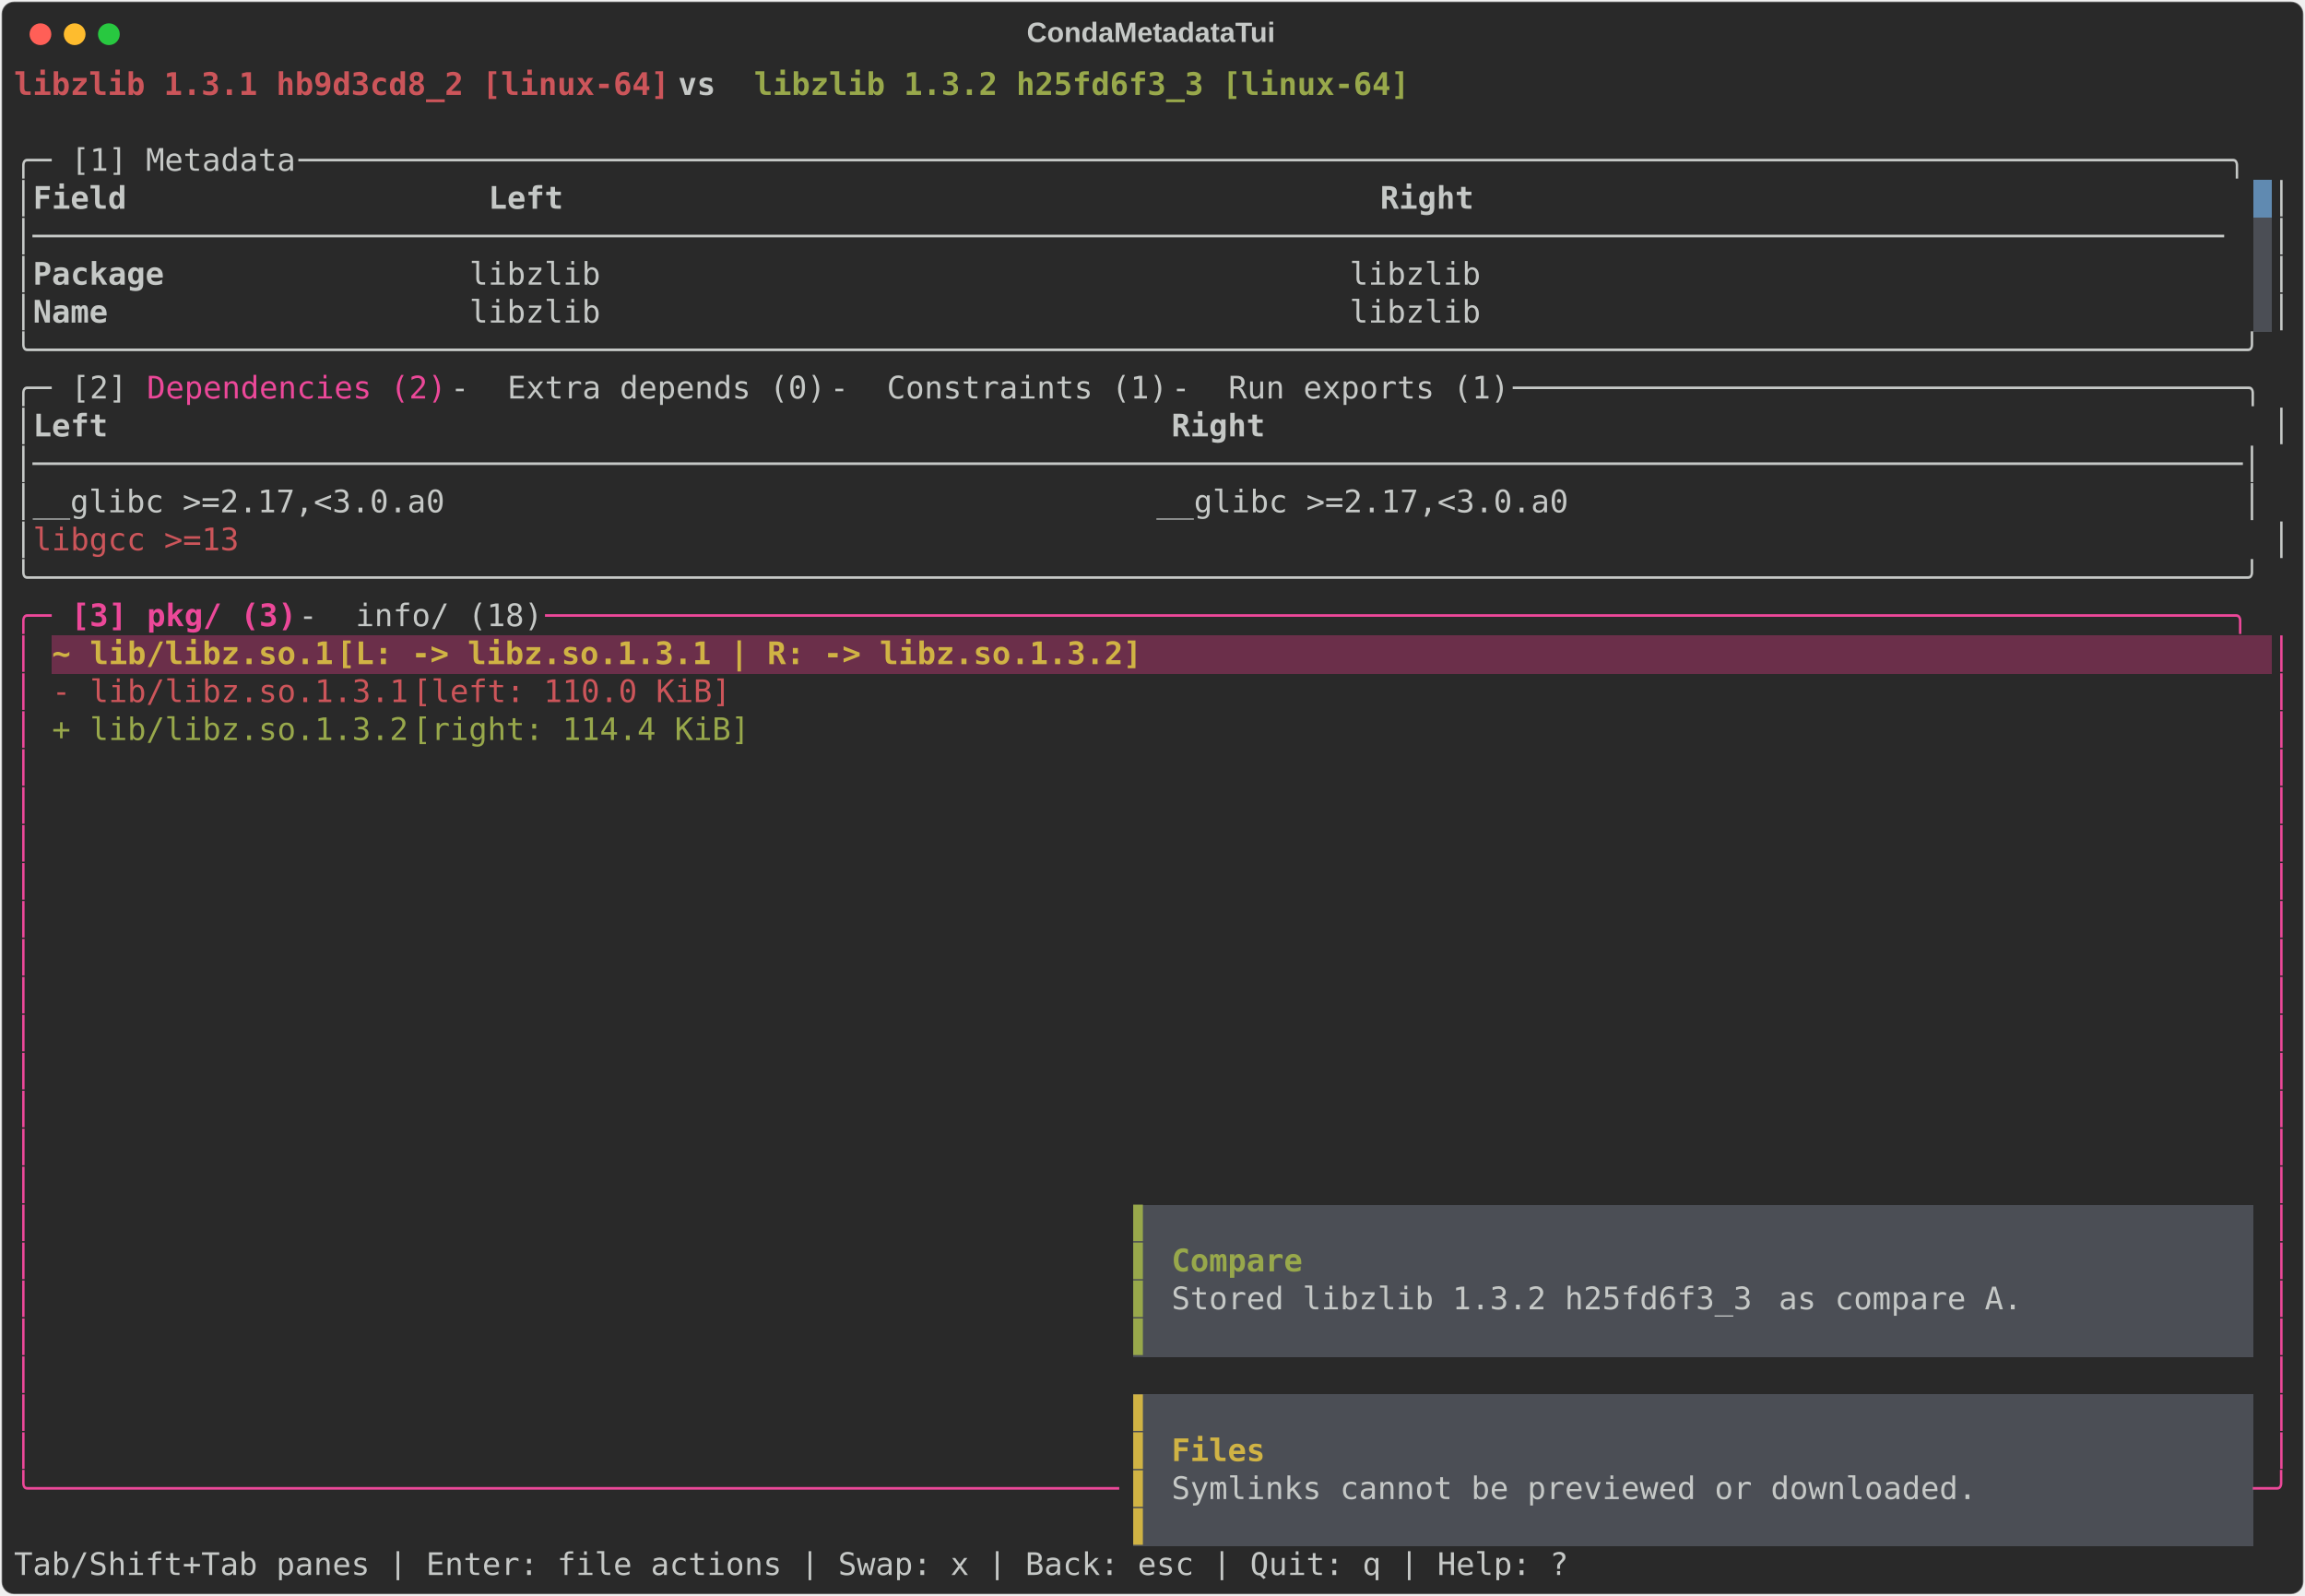
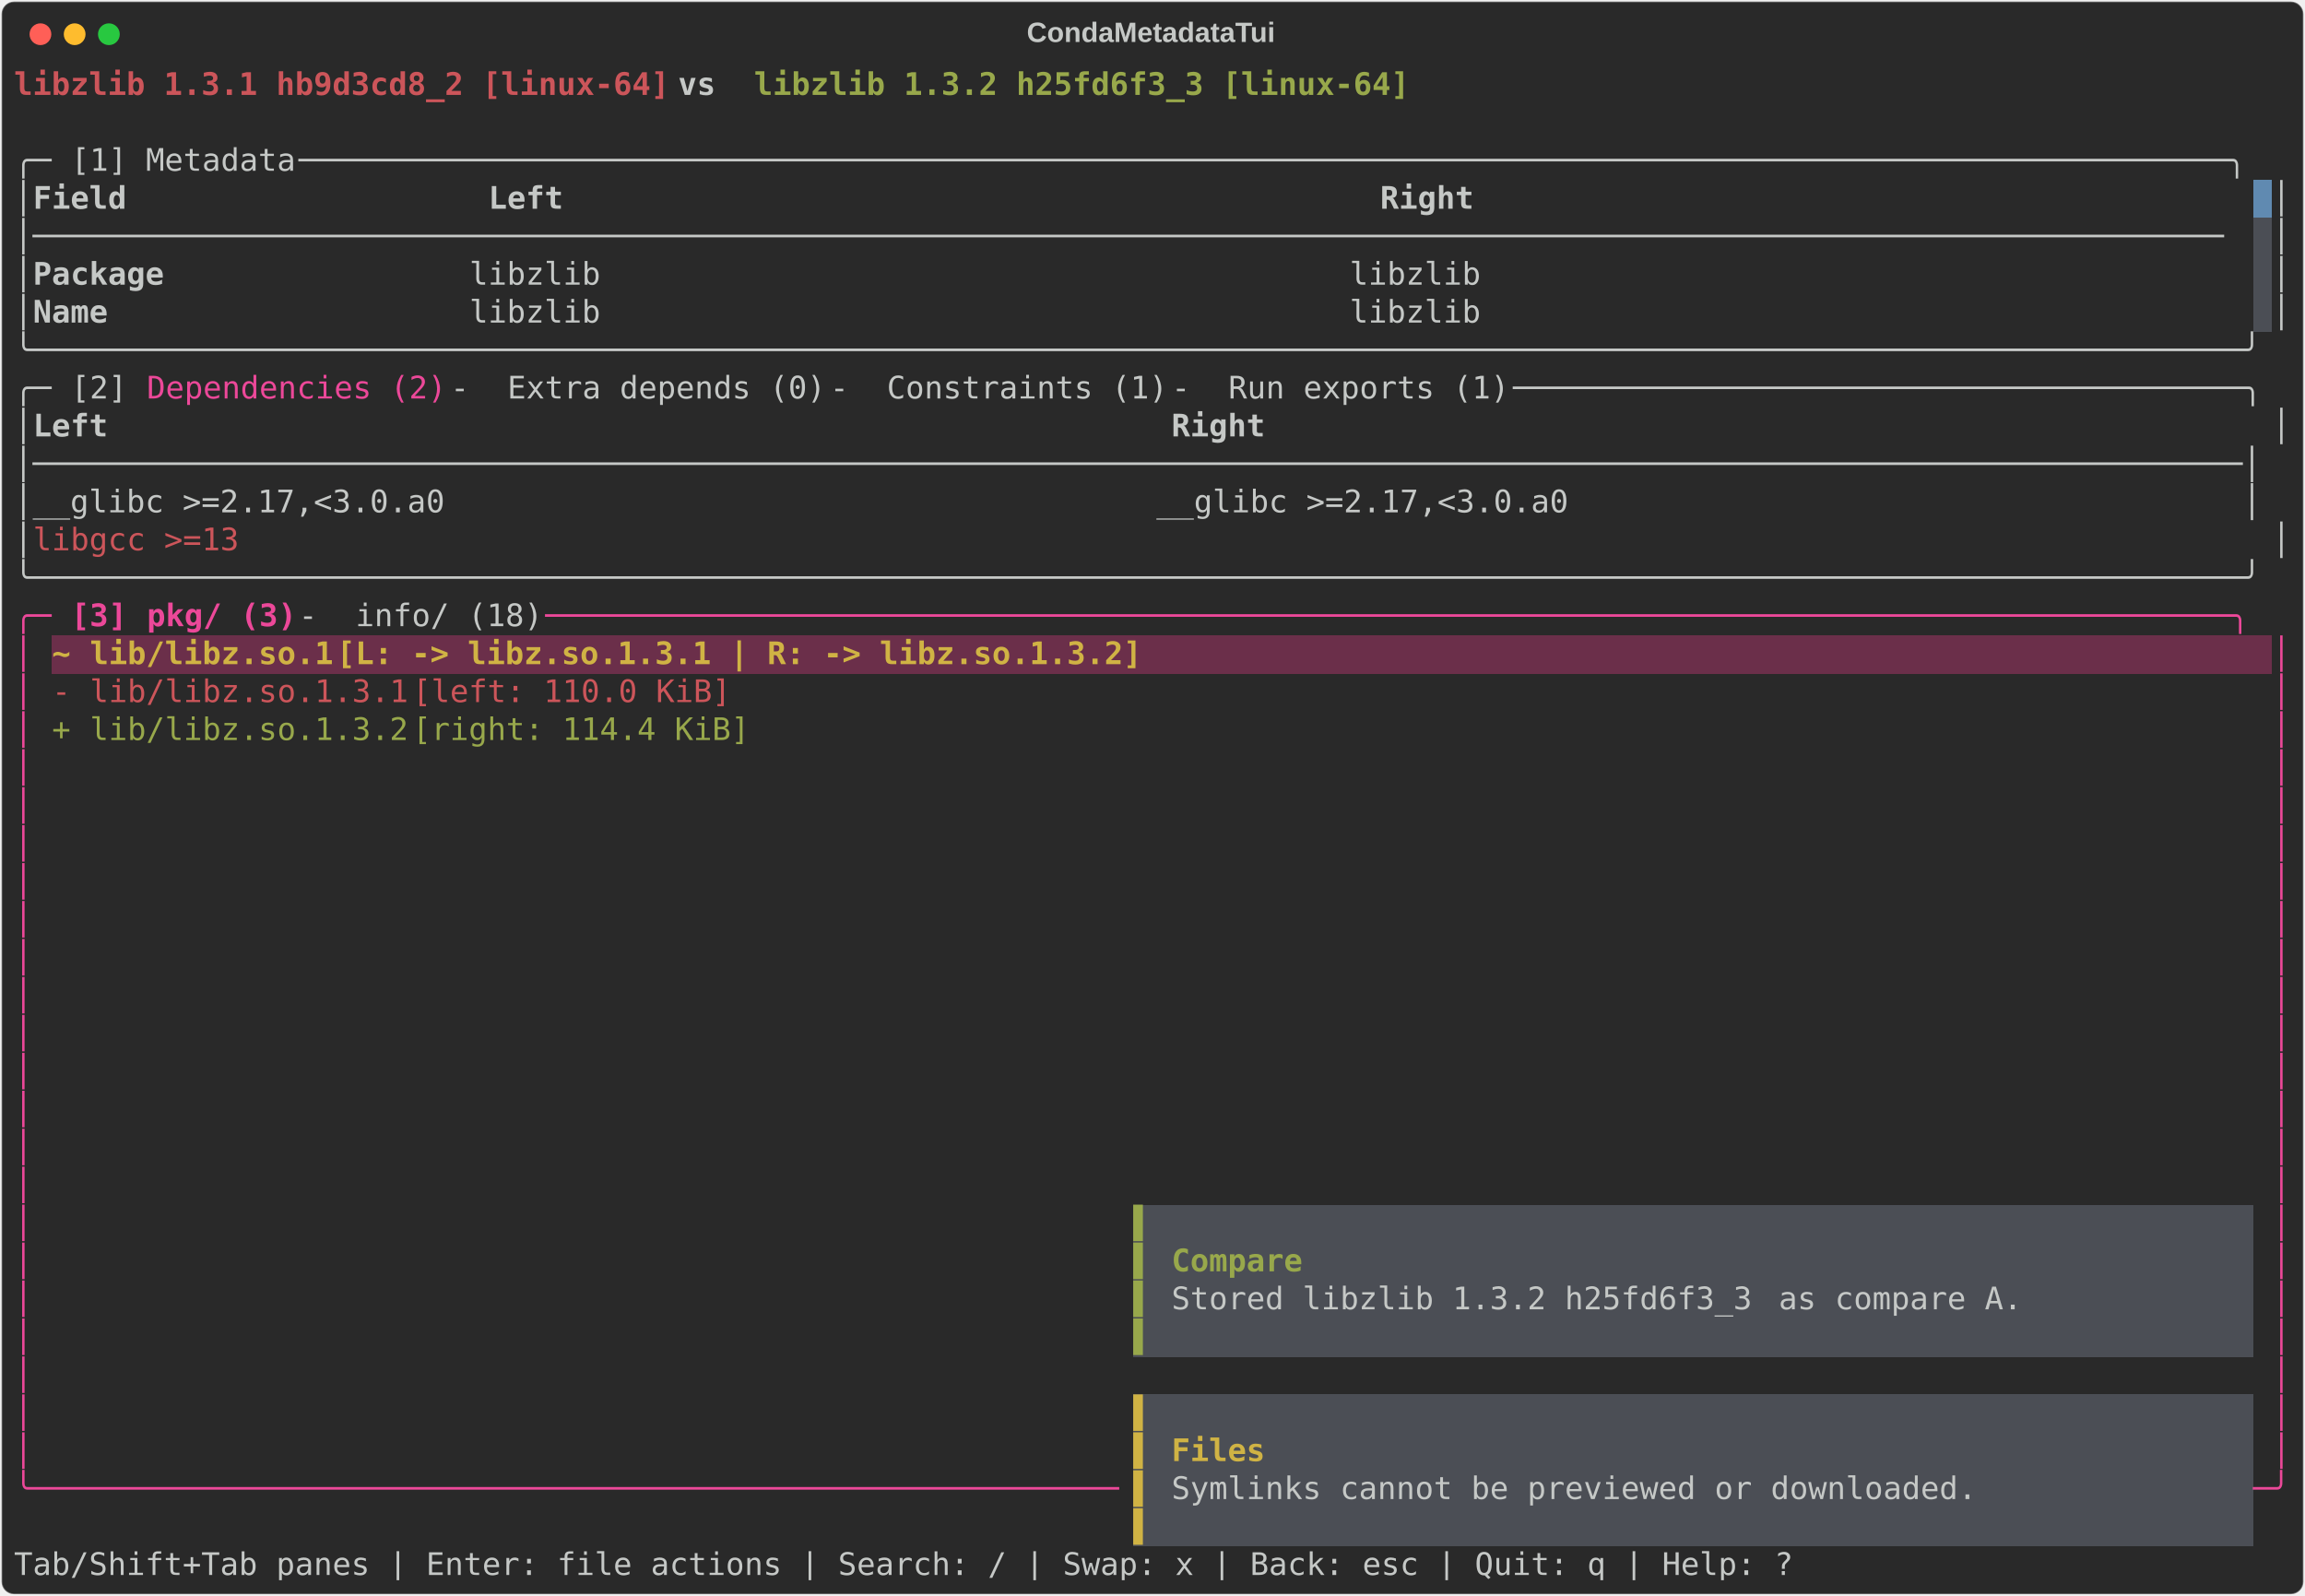
<svg xmlns="http://www.w3.org/2000/svg" class="rich-terminal" viewBox="0 0 1482 1026.0">
  <style>

    @font-face {
        font-family: "Fira Code";
        src: local("FiraCode-Regular"),
                url("https://cdnjs.cloudflare.com/ajax/libs/firacode/6.2.0/woff2/FiraCode-Regular.woff2") format("woff2"),
                url("https://cdnjs.cloudflare.com/ajax/libs/firacode/6.2.0/woff/FiraCode-Regular.woff") format("woff");
        font-style: normal;
        font-weight: 400;
    }
    @font-face {
        font-family: "Fira Code";
        src: local("FiraCode-Bold"),
                url("https://cdnjs.cloudflare.com/ajax/libs/firacode/6.2.0/woff2/FiraCode-Bold.woff2") format("woff2"),
                url("https://cdnjs.cloudflare.com/ajax/libs/firacode/6.2.0/woff/FiraCode-Bold.woff") format("woff");
        font-style: bold;
        font-weight: 700;
    }

    .terminal-matrix {
        font-family: Fira Code, monospace;
        font-size: 20px;
        line-height: 24.4px;
        font-variant-east-asian: full-width;
    }

    .terminal-title {
        font-size: 18px;
        font-weight: bold;
        font-family: arial;
    }

    .terminal-r1 { fill: #cc555a;font-weight: bold }
.terminal-r2 { fill: #c5c8c6;font-weight: bold }
.terminal-r3 { fill: #98a84b;font-weight: bold }
.terminal-r4 { fill: #c5c8c6 }
.terminal-r5 { fill: #292929 }
.terminal-r6 { fill: #ec4899 }
.terminal-r7 { fill: #cc555a }
.terminal-r8 { fill: #98a84b }
.terminal-r9 { fill: #ec4899;font-weight: bold }
.terminal-r10 { fill: #d0b344;font-weight: bold }
.terminal-r11 { fill: #ffffff;font-weight: bold }
.terminal-r12 { fill: #d0b344 }
    </style>
  <defs>
    <clipPath id="terminal-clip-terminal">
      <rect x="0" y="0" width="1463.0" height="975.0" />
    </clipPath>
    <clipPath id="terminal-line-0">
      <rect x="0" y="1.5" width="1464" height="24.65" />
    </clipPath>
    <clipPath id="terminal-line-1">
      <rect x="0" y="25.9" width="1464" height="24.65" />
    </clipPath>
    <clipPath id="terminal-line-2">
      <rect x="0" y="50.3" width="1464" height="24.65" />
    </clipPath>
    <clipPath id="terminal-line-3">
      <rect x="0" y="74.7" width="1464" height="24.65" />
    </clipPath>
    <clipPath id="terminal-line-4">
      <rect x="0" y="99.1" width="1464" height="24.65" />
    </clipPath>
    <clipPath id="terminal-line-5">
      <rect x="0" y="123.5" width="1464" height="24.65" />
    </clipPath>
    <clipPath id="terminal-line-6">
      <rect x="0" y="147.9" width="1464" height="24.65" />
    </clipPath>
    <clipPath id="terminal-line-7">
      <rect x="0" y="172.3" width="1464" height="24.65" />
    </clipPath>
    <clipPath id="terminal-line-8">
      <rect x="0" y="196.7" width="1464" height="24.65" />
    </clipPath>
    <clipPath id="terminal-line-9">
      <rect x="0" y="221.1" width="1464" height="24.65" />
    </clipPath>
    <clipPath id="terminal-line-10">
      <rect x="0" y="245.5" width="1464" height="24.65" />
    </clipPath>
    <clipPath id="terminal-line-11">
      <rect x="0" y="269.9" width="1464" height="24.65" />
    </clipPath>
    <clipPath id="terminal-line-12">
      <rect x="0" y="294.3" width="1464" height="24.65" />
    </clipPath>
    <clipPath id="terminal-line-13">
      <rect x="0" y="318.7" width="1464" height="24.65" />
    </clipPath>
    <clipPath id="terminal-line-14">
      <rect x="0" y="343.1" width="1464" height="24.65" />
    </clipPath>
    <clipPath id="terminal-line-15">
      <rect x="0" y="367.5" width="1464" height="24.65" />
    </clipPath>
    <clipPath id="terminal-line-16">
      <rect x="0" y="391.9" width="1464" height="24.65" />
    </clipPath>
    <clipPath id="terminal-line-17">
      <rect x="0" y="416.3" width="1464" height="24.65" />
    </clipPath>
    <clipPath id="terminal-line-18">
      <rect x="0" y="440.7" width="1464" height="24.65" />
    </clipPath>
    <clipPath id="terminal-line-19">
      <rect x="0" y="465.1" width="1464" height="24.65" />
    </clipPath>
    <clipPath id="terminal-line-20">
      <rect x="0" y="489.5" width="1464" height="24.65" />
    </clipPath>
    <clipPath id="terminal-line-21">
      <rect x="0" y="513.9" width="1464" height="24.65" />
    </clipPath>
    <clipPath id="terminal-line-22">
      <rect x="0" y="538.3" width="1464" height="24.65" />
    </clipPath>
    <clipPath id="terminal-line-23">
      <rect x="0" y="562.7" width="1464" height="24.65" />
    </clipPath>
    <clipPath id="terminal-line-24">
      <rect x="0" y="587.1" width="1464" height="24.65" />
    </clipPath>
    <clipPath id="terminal-line-25">
      <rect x="0" y="611.5" width="1464" height="24.65" />
    </clipPath>
    <clipPath id="terminal-line-26">
      <rect x="0" y="635.9" width="1464" height="24.65" />
    </clipPath>
    <clipPath id="terminal-line-27">
      <rect x="0" y="660.3" width="1464" height="24.65" />
    </clipPath>
    <clipPath id="terminal-line-28">
      <rect x="0" y="684.7" width="1464" height="24.65" />
    </clipPath>
    <clipPath id="terminal-line-29">
      <rect x="0" y="709.1" width="1464" height="24.65" />
    </clipPath>
    <clipPath id="terminal-line-30">
      <rect x="0" y="733.5" width="1464" height="24.65" />
    </clipPath>
    <clipPath id="terminal-line-31">
      <rect x="0" y="757.9" width="1464" height="24.65" />
    </clipPath>
    <clipPath id="terminal-line-32">
      <rect x="0" y="782.3" width="1464" height="24.65" />
    </clipPath>
    <clipPath id="terminal-line-33">
      <rect x="0" y="806.7" width="1464" height="24.65" />
    </clipPath>
    <clipPath id="terminal-line-34">
      <rect x="0" y="831.1" width="1464" height="24.65" />
    </clipPath>
    <clipPath id="terminal-line-35">
      <rect x="0" y="855.5" width="1464" height="24.65" />
    </clipPath>
    <clipPath id="terminal-line-36">
      <rect x="0" y="879.9" width="1464" height="24.65" />
    </clipPath>
    <clipPath id="terminal-line-37">
      <rect x="0" y="904.3" width="1464" height="24.65" />
    </clipPath>
    <clipPath id="terminal-line-38">
      <rect x="0" y="928.7" width="1464" height="24.65" />
    </clipPath>
  </defs>
  <rect fill="#292929" stroke="rgba(255,255,255,0.35)" stroke-width="1" x="1" y="1" width="1480" height="1024" rx="8" />
  <text class="terminal-title" fill="#c5c8c6" text-anchor="middle" x="740" y="27">CondaMetadataTui</text>
  <g transform="translate(26,22)">
    <circle cx="0" cy="0" r="7" fill="#ff5f57" />
    <circle cx="22" cy="0" r="7" fill="#febc2e" />
    <circle cx="44" cy="0" r="7" fill="#28c840" />
  </g>
  <g transform="translate(9, 41)" clip-path="url(#terminal-clip-terminal)">
    <rect fill="#608ab1" x="1439.6" y="74.7" width="12.2" height="24.65" shape-rendering="crispEdges" />
    <rect fill="#4b4e55" x="1439.6" y="99.1" width="12.2" height="24.65" shape-rendering="crispEdges" />
    <rect fill="#4b4e55" x="1439.6" y="123.5" width="12.2" height="24.65" shape-rendering="crispEdges" />
    <rect fill="#4b4e55" x="1439.6" y="147.9" width="12.2" height="24.65" shape-rendering="crispEdges" />
    <rect fill="#6b2f4a" x="24.4" y="367.5" width="24.4" height="24.65" shape-rendering="crispEdges" />
    <rect fill="#6b2f4a" x="48.8" y="367.5" width="158.6" height="24.65" shape-rendering="crispEdges" />
    <rect fill="#6b2f4a" x="207.4" y="367.5" width="536.8" height="24.65" shape-rendering="crispEdges" />
    <rect fill="#6b2f4a" x="744.2" y="367.5" width="707.6" height="24.65" shape-rendering="crispEdges" />
    <rect fill="#4b4e55" x="719.8" y="733.5" width="12.2" height="24.65" shape-rendering="crispEdges" />
    <rect fill="#4b4e55" x="732" y="733.5" width="707.6" height="24.65" shape-rendering="crispEdges" />
    <rect fill="#4b4e55" x="719.8" y="757.9" width="12.2" height="24.65" shape-rendering="crispEdges" />
    <rect fill="#4b4e55" x="732" y="757.9" width="12.2" height="24.65" shape-rendering="crispEdges" />
    <rect fill="#4b4e55" x="744.2" y="757.9" width="85.4" height="24.65" shape-rendering="crispEdges" />
    <rect fill="#4b4e55" x="829.6" y="757.9" width="610" height="24.65" shape-rendering="crispEdges" />
    <rect fill="#4b4e55" x="719.8" y="782.3" width="12.2" height="24.65" shape-rendering="crispEdges" />
    <rect fill="#4b4e55" x="732" y="782.3" width="12.2" height="24.65" shape-rendering="crispEdges" />
    <rect fill="#4b4e55" x="744.2" y="782.3" width="390.4" height="24.65" shape-rendering="crispEdges" />
    <rect fill="#4b4e55" x="1134.6" y="782.3" width="170.8" height="24.65" shape-rendering="crispEdges" />
    <rect fill="#4b4e55" x="1305.4" y="782.3" width="134.2" height="24.65" shape-rendering="crispEdges" />
    <rect fill="#4b4e55" x="719.8" y="806.7" width="12.2" height="24.65" shape-rendering="crispEdges" />
    <rect fill="#4b4e55" x="732" y="806.7" width="707.6" height="24.65" shape-rendering="crispEdges" />
    <rect fill="#4b4e55" x="719.8" y="855.5" width="12.2" height="24.65" shape-rendering="crispEdges" />
    <rect fill="#4b4e55" x="732" y="855.5" width="707.6" height="24.65" shape-rendering="crispEdges" />
    <rect fill="#4b4e55" x="719.8" y="879.9" width="12.2" height="24.65" shape-rendering="crispEdges" />
    <rect fill="#4b4e55" x="732" y="879.9" width="12.2" height="24.65" shape-rendering="crispEdges" />
    <rect fill="#4b4e55" x="744.2" y="879.9" width="61" height="24.65" shape-rendering="crispEdges" />
    <rect fill="#4b4e55" x="805.2" y="879.9" width="634.4" height="24.65" shape-rendering="crispEdges" />
    <rect fill="#4b4e55" x="719.8" y="904.3" width="12.2" height="24.65" shape-rendering="crispEdges" />
    <rect fill="#4b4e55" x="732" y="904.3" width="12.2" height="24.65" shape-rendering="crispEdges" />
    <rect fill="#4b4e55" x="744.2" y="904.3" width="524.6" height="24.65" shape-rendering="crispEdges" />
    <rect fill="#4b4e55" x="1268.8" y="904.3" width="170.8" height="24.65" shape-rendering="crispEdges" />
    <rect fill="#4b4e55" x="719.8" y="928.7" width="12.2" height="24.65" shape-rendering="crispEdges" />
    <rect fill="#4b4e55" x="732" y="928.7" width="707.6" height="24.65" shape-rendering="crispEdges" />
    <g class="terminal-matrix">
      <text class="terminal-r1" x="0" y="20" textLength="427" clip-path="url(#terminal-line-0)">libzlib 1.3.1 hb9d3cd8_2 [linux-64]</text>
      <text class="terminal-r2" x="427" y="20" textLength="48.8" clip-path="url(#terminal-line-0)"> vs </text>
      <text class="terminal-r3" x="475.8" y="20" textLength="427" clip-path="url(#terminal-line-0)">libzlib 1.3.2 h25fd6f3_3 [linux-64]</text>
      <text class="terminal-r4" x="1464" y="20" textLength="12.2" clip-path="url(#terminal-line-0)">
</text>
      <text class="terminal-r4" x="1464" y="44.4" textLength="12.2" clip-path="url(#terminal-line-1)">
</text>
      <text class="terminal-r4" x="0" y="68.8" textLength="36.6" clip-path="url(#terminal-line-2)">╭─ </text>
      <text class="terminal-r4" x="36.6" y="68.8" textLength="146.4" clip-path="url(#terminal-line-2)">[1] Metadata</text>
      <text class="terminal-r4" x="183" y="68.8" textLength="1281" clip-path="url(#terminal-line-2)"> ───────────────────────────────────────────────────────────────────────────────────────────────────────╮</text>
      <text class="terminal-r4" x="1464" y="68.8" textLength="12.2" clip-path="url(#terminal-line-2)">
</text>
      <text class="terminal-r4" x="0" y="93.2" textLength="12.2" clip-path="url(#terminal-line-3)">│</text>
      <text class="terminal-r2" x="12.2" y="93.2" textLength="280.6" clip-path="url(#terminal-line-3)">Field                  </text>
      <text class="terminal-r2" x="305" y="93.2" textLength="561.2" clip-path="url(#terminal-line-3)">Left                                          </text>
      <text class="terminal-r2" x="878.4" y="93.2" textLength="561.2" clip-path="url(#terminal-line-3)">Right                                         </text>
      <text class="terminal-r4" x="1451.8" y="93.2" textLength="12.2" clip-path="url(#terminal-line-3)">│</text>
      <text class="terminal-r4" x="1464" y="93.2" textLength="12.2" clip-path="url(#terminal-line-3)">
</text>
      <text class="terminal-r4" x="0" y="117.6" textLength="1439.6" clip-path="url(#terminal-line-4)">│─────────────────────────────────────────────────────────────────────────────────────────────────────────────────────</text>
      <text class="terminal-r4" x="1451.8" y="117.6" textLength="12.2" clip-path="url(#terminal-line-4)">│</text>
      <text class="terminal-r4" x="1464" y="117.6" textLength="12.2" clip-path="url(#terminal-line-4)">
</text>
      <text class="terminal-r4" x="0" y="142" textLength="12.2" clip-path="url(#terminal-line-5)">│</text>
      <text class="terminal-r2" x="12.2" y="142" textLength="280.6" clip-path="url(#terminal-line-5)">Package                </text>
      <text class="terminal-r4" x="292.8" y="142" textLength="1146.8" clip-path="url(#terminal-line-5)"> libzlib                                        libzlib                                       </text>
      <text class="terminal-r4" x="1451.8" y="142" textLength="12.2" clip-path="url(#terminal-line-5)">│</text>
      <text class="terminal-r4" x="1464" y="142" textLength="12.2" clip-path="url(#terminal-line-5)">
</text>
      <text class="terminal-r4" x="0" y="166.4" textLength="12.2" clip-path="url(#terminal-line-6)">│</text>
      <text class="terminal-r2" x="12.2" y="166.4" textLength="280.6" clip-path="url(#terminal-line-6)">Name                   </text>
      <text class="terminal-r4" x="292.8" y="166.4" textLength="1146.8" clip-path="url(#terminal-line-6)"> libzlib                                        libzlib                                       </text>
      <text class="terminal-r4" x="1451.8" y="166.4" textLength="12.2" clip-path="url(#terminal-line-6)">│</text>
      <text class="terminal-r4" x="1464" y="166.4" textLength="12.2" clip-path="url(#terminal-line-6)">
</text>
      <text class="terminal-r4" x="0" y="190.8" textLength="1464" clip-path="url(#terminal-line-7)">╰──────────────────────────────────────────────────────────────────────────────────────────────────────────────────────╯</text>
      <text class="terminal-r4" x="1464" y="190.8" textLength="12.2" clip-path="url(#terminal-line-7)">
</text>
      <text class="terminal-r4" x="0" y="215.2" textLength="36.6" clip-path="url(#terminal-line-8)">╭─ </text>
      <text class="terminal-r4" x="36.6" y="215.2" textLength="48.8" clip-path="url(#terminal-line-8)">[2] </text>
      <text class="terminal-r6" x="85.4" y="215.2" textLength="195.2" clip-path="url(#terminal-line-8)">Dependencies (2)</text>
      <text class="terminal-r4" x="280.6" y="215.2" textLength="36.6" clip-path="url(#terminal-line-8)"> - </text>
      <text class="terminal-r4" x="317.2" y="215.2" textLength="207.4" clip-path="url(#terminal-line-8)">Extra depends (0)</text>
      <text class="terminal-r4" x="524.6" y="215.2" textLength="36.6" clip-path="url(#terminal-line-8)"> - </text>
      <text class="terminal-r4" x="561.2" y="215.2" textLength="183" clip-path="url(#terminal-line-8)">Constraints (1)</text>
      <text class="terminal-r4" x="744.2" y="215.2" textLength="36.6" clip-path="url(#terminal-line-8)"> - </text>
      <text class="terminal-r4" x="780.8" y="215.2" textLength="183" clip-path="url(#terminal-line-8)">Run exports (1)</text>
      <text class="terminal-r4" x="963.8" y="215.2" textLength="500.2" clip-path="url(#terminal-line-8)"> ───────────────────────────────────────╮</text>
      <text class="terminal-r4" x="1464" y="215.2" textLength="12.2" clip-path="url(#terminal-line-8)">
</text>
      <text class="terminal-r4" x="0" y="239.6" textLength="12.2" clip-path="url(#terminal-line-9)">│</text>
      <text class="terminal-r2" x="12.2" y="239.6" textLength="719.8" clip-path="url(#terminal-line-9)">Left                                                       </text>
      <text class="terminal-r2" x="744.2" y="239.6" textLength="707.6" clip-path="url(#terminal-line-9)">Right                                                     </text>
      <text class="terminal-r4" x="1451.8" y="239.6" textLength="12.2" clip-path="url(#terminal-line-9)">│</text>
      <text class="terminal-r4" x="1464" y="239.6" textLength="12.2" clip-path="url(#terminal-line-9)">
</text>
      <text class="terminal-r4" x="0" y="264" textLength="1464" clip-path="url(#terminal-line-10)">│──────────────────────────────────────────────────────────────────────────────────────────────────────────────────────│</text>
      <text class="terminal-r4" x="1464" y="264" textLength="12.2" clip-path="url(#terminal-line-10)">
</text>
      <text class="terminal-r4" x="0" y="288.4" textLength="1464" clip-path="url(#terminal-line-11)">│__glibc &gt;=2.17,&lt;3.0.a0                                      __glibc &gt;=2.17,&lt;3.0.a0                                    │</text>
      <text class="terminal-r4" x="1464" y="288.4" textLength="12.2" clip-path="url(#terminal-line-11)">
</text>
      <text class="terminal-r4" x="0" y="312.8" textLength="12.2" clip-path="url(#terminal-line-12)">│</text>
      <text class="terminal-r7" x="12.2" y="312.8" textLength="707.6" clip-path="url(#terminal-line-12)">libgcc &gt;=13                                               </text>
      <text class="terminal-r4" x="1451.8" y="312.8" textLength="12.2" clip-path="url(#terminal-line-12)">│</text>
      <text class="terminal-r4" x="1464" y="312.8" textLength="12.2" clip-path="url(#terminal-line-12)">
</text>
      <text class="terminal-r4" x="0" y="337.2" textLength="1464" clip-path="url(#terminal-line-13)">╰──────────────────────────────────────────────────────────────────────────────────────────────────────────────────────╯</text>
      <text class="terminal-r4" x="1464" y="337.2" textLength="12.2" clip-path="url(#terminal-line-13)">
</text>
      <text class="terminal-r6" x="0" y="361.6" textLength="36.6" clip-path="url(#terminal-line-14)">╭─ </text>
      <text class="terminal-r9" x="36.6" y="361.6" textLength="48.8" clip-path="url(#terminal-line-14)">[3] </text>
      <text class="terminal-r9" x="85.4" y="361.6" textLength="97.6" clip-path="url(#terminal-line-14)">pkg/ (3)</text>
      <text class="terminal-r4" x="183" y="361.6" textLength="36.6" clip-path="url(#terminal-line-14)"> - </text>
      <text class="terminal-r4" x="219.6" y="361.6" textLength="122" clip-path="url(#terminal-line-14)">info/ (18)</text>
      <text class="terminal-r6" x="341.6" y="361.6" textLength="1122.4" clip-path="url(#terminal-line-14)"> ──────────────────────────────────────────────────────────────────────────────────────────╮</text>
      <text class="terminal-r4" x="1464" y="361.6" textLength="12.2" clip-path="url(#terminal-line-14)">
</text>
      <text class="terminal-r6" x="0" y="386" textLength="12.2" clip-path="url(#terminal-line-15)">│</text>
      <text class="terminal-r10" x="24.4" y="386" textLength="24.4" clip-path="url(#terminal-line-15)">~ </text>
      <text class="terminal-r10" x="48.8" y="386" textLength="158.6" clip-path="url(#terminal-line-15)">lib/libz.so.1</text>
      <text class="terminal-r10" x="207.4" y="386" textLength="536.8" clip-path="url(#terminal-line-15)"> [L: -&gt; libz.so.1.3.1 | R: -&gt; libz.so.1.3.2]</text>
      <text class="terminal-r6" x="1451.8" y="386" textLength="12.2" clip-path="url(#terminal-line-15)">│</text>
      <text class="terminal-r4" x="1464" y="386" textLength="12.2" clip-path="url(#terminal-line-15)">
</text>
      <text class="terminal-r6" x="0" y="410.4" textLength="12.2" clip-path="url(#terminal-line-16)">│</text>
      <text class="terminal-r7" x="24.4" y="410.4" textLength="24.4" clip-path="url(#terminal-line-16)">- </text>
      <text class="terminal-r7" x="48.8" y="410.4" textLength="207.4" clip-path="url(#terminal-line-16)">lib/libz.so.1.3.1</text>
      <text class="terminal-r7" x="256.2" y="410.4" textLength="219.6" clip-path="url(#terminal-line-16)"> [left: 110.0 KiB]</text>
      <text class="terminal-r6" x="1451.8" y="410.4" textLength="12.2" clip-path="url(#terminal-line-16)">│</text>
      <text class="terminal-r4" x="1464" y="410.4" textLength="12.2" clip-path="url(#terminal-line-16)">
</text>
      <text class="terminal-r6" x="0" y="434.8" textLength="12.2" clip-path="url(#terminal-line-17)">│</text>
      <text class="terminal-r8" x="24.4" y="434.8" textLength="24.4" clip-path="url(#terminal-line-17)">+ </text>
      <text class="terminal-r8" x="48.8" y="434.8" textLength="207.4" clip-path="url(#terminal-line-17)">lib/libz.so.1.3.2</text>
      <text class="terminal-r8" x="256.2" y="434.8" textLength="231.8" clip-path="url(#terminal-line-17)"> [right: 114.4 KiB]</text>
      <text class="terminal-r6" x="1451.8" y="434.8" textLength="12.2" clip-path="url(#terminal-line-17)">│</text>
      <text class="terminal-r4" x="1464" y="434.8" textLength="12.2" clip-path="url(#terminal-line-17)">
</text>
      <text class="terminal-r6" x="0" y="459.2" textLength="12.2" clip-path="url(#terminal-line-18)">│</text>
      <text class="terminal-r6" x="1451.8" y="459.2" textLength="12.2" clip-path="url(#terminal-line-18)">│</text>
      <text class="terminal-r4" x="1464" y="459.2" textLength="12.2" clip-path="url(#terminal-line-18)">
</text>
      <text class="terminal-r6" x="0" y="483.6" textLength="12.2" clip-path="url(#terminal-line-19)">│</text>
      <text class="terminal-r6" x="1451.8" y="483.6" textLength="12.2" clip-path="url(#terminal-line-19)">│</text>
      <text class="terminal-r4" x="1464" y="483.6" textLength="12.2" clip-path="url(#terminal-line-19)">
</text>
      <text class="terminal-r6" x="0" y="508" textLength="12.2" clip-path="url(#terminal-line-20)">│</text>
      <text class="terminal-r6" x="1451.8" y="508" textLength="12.2" clip-path="url(#terminal-line-20)">│</text>
      <text class="terminal-r4" x="1464" y="508" textLength="12.2" clip-path="url(#terminal-line-20)">
</text>
      <text class="terminal-r6" x="0" y="532.4" textLength="12.2" clip-path="url(#terminal-line-21)">│</text>
      <text class="terminal-r6" x="1451.8" y="532.4" textLength="12.2" clip-path="url(#terminal-line-21)">│</text>
      <text class="terminal-r4" x="1464" y="532.4" textLength="12.2" clip-path="url(#terminal-line-21)">
</text>
      <text class="terminal-r6" x="0" y="556.8" textLength="12.2" clip-path="url(#terminal-line-22)">│</text>
      <text class="terminal-r6" x="1451.8" y="556.8" textLength="12.2" clip-path="url(#terminal-line-22)">│</text>
      <text class="terminal-r4" x="1464" y="556.8" textLength="12.2" clip-path="url(#terminal-line-22)">
</text>
      <text class="terminal-r6" x="0" y="581.2" textLength="12.2" clip-path="url(#terminal-line-23)">│</text>
      <text class="terminal-r6" x="1451.8" y="581.2" textLength="12.2" clip-path="url(#terminal-line-23)">│</text>
      <text class="terminal-r4" x="1464" y="581.2" textLength="12.2" clip-path="url(#terminal-line-23)">
</text>
      <text class="terminal-r6" x="0" y="605.6" textLength="12.2" clip-path="url(#terminal-line-24)">│</text>
      <text class="terminal-r6" x="1451.8" y="605.6" textLength="12.2" clip-path="url(#terminal-line-24)">│</text>
      <text class="terminal-r4" x="1464" y="605.6" textLength="12.2" clip-path="url(#terminal-line-24)">
</text>
      <text class="terminal-r6" x="0" y="630" textLength="12.2" clip-path="url(#terminal-line-25)">│</text>
      <text class="terminal-r6" x="1451.8" y="630" textLength="12.2" clip-path="url(#terminal-line-25)">│</text>
      <text class="terminal-r4" x="1464" y="630" textLength="12.2" clip-path="url(#terminal-line-25)">
</text>
      <text class="terminal-r6" x="0" y="654.4" textLength="12.2" clip-path="url(#terminal-line-26)">│</text>
      <text class="terminal-r6" x="1451.8" y="654.4" textLength="12.2" clip-path="url(#terminal-line-26)">│</text>
      <text class="terminal-r4" x="1464" y="654.4" textLength="12.2" clip-path="url(#terminal-line-26)">
</text>
      <text class="terminal-r6" x="0" y="678.8" textLength="12.2" clip-path="url(#terminal-line-27)">│</text>
      <text class="terminal-r6" x="1451.8" y="678.8" textLength="12.2" clip-path="url(#terminal-line-27)">│</text>
      <text class="terminal-r4" x="1464" y="678.8" textLength="12.2" clip-path="url(#terminal-line-27)">
</text>
      <text class="terminal-r6" x="0" y="703.2" textLength="12.2" clip-path="url(#terminal-line-28)">│</text>
      <text class="terminal-r6" x="1451.8" y="703.2" textLength="12.2" clip-path="url(#terminal-line-28)">│</text>
      <text class="terminal-r4" x="1464" y="703.2" textLength="12.2" clip-path="url(#terminal-line-28)">
</text>
      <text class="terminal-r6" x="0" y="727.6" textLength="12.2" clip-path="url(#terminal-line-29)">│</text>
      <text class="terminal-r6" x="1451.8" y="727.6" textLength="12.2" clip-path="url(#terminal-line-29)">│</text>
      <text class="terminal-r4" x="1464" y="727.6" textLength="12.2" clip-path="url(#terminal-line-29)">
</text>
      <text class="terminal-r6" x="0" y="752" textLength="12.2" clip-path="url(#terminal-line-30)">│</text>
      <text class="terminal-r8" x="719.8" y="752" textLength="12.2" clip-path="url(#terminal-line-30)">▌</text>
      <text class="terminal-r6" x="1451.8" y="752" textLength="12.2" clip-path="url(#terminal-line-30)">│</text>
      <text class="terminal-r4" x="1464" y="752" textLength="12.2" clip-path="url(#terminal-line-30)">
</text>
      <text class="terminal-r6" x="0" y="776.4" textLength="12.2" clip-path="url(#terminal-line-31)">│</text>
      <text class="terminal-r8" x="719.8" y="776.4" textLength="12.2" clip-path="url(#terminal-line-31)">▌</text>
      <text class="terminal-r3" x="744.2" y="776.4" textLength="85.4" clip-path="url(#terminal-line-31)">Compare</text>
      <text class="terminal-r6" x="1451.8" y="776.4" textLength="12.2" clip-path="url(#terminal-line-31)">│</text>
      <text class="terminal-r4" x="1464" y="776.4" textLength="12.2" clip-path="url(#terminal-line-31)">
</text>
      <text class="terminal-r6" x="0" y="800.8" textLength="12.2" clip-path="url(#terminal-line-32)">│</text>
      <text class="terminal-r8" x="719.8" y="800.8" textLength="12.2" clip-path="url(#terminal-line-32)">▌</text>
      <text class="terminal-r4" x="744.2" y="800.8" textLength="390.4" clip-path="url(#terminal-line-32)">Stored libzlib 1.3.2 h25fd6f3_3 </text>
      <text class="terminal-r4" x="1134.6" y="800.8" textLength="170.8" clip-path="url(#terminal-line-32)"> as compare A.</text>
      <text class="terminal-r6" x="1451.8" y="800.8" textLength="12.2" clip-path="url(#terminal-line-32)">│</text>
      <text class="terminal-r4" x="1464" y="800.8" textLength="12.2" clip-path="url(#terminal-line-32)">
</text>
      <text class="terminal-r6" x="0" y="825.2" textLength="12.2" clip-path="url(#terminal-line-33)">│</text>
      <text class="terminal-r8" x="719.8" y="825.2" textLength="12.2" clip-path="url(#terminal-line-33)">▌</text>
      <text class="terminal-r6" x="1451.8" y="825.2" textLength="12.2" clip-path="url(#terminal-line-33)">│</text>
      <text class="terminal-r4" x="1464" y="825.2" textLength="12.2" clip-path="url(#terminal-line-33)">
</text>
      <text class="terminal-r6" x="0" y="849.6" textLength="12.2" clip-path="url(#terminal-line-34)">│</text>
      <text class="terminal-r6" x="1451.8" y="849.6" textLength="12.2" clip-path="url(#terminal-line-34)">│</text>
      <text class="terminal-r4" x="1464" y="849.6" textLength="12.2" clip-path="url(#terminal-line-34)">
</text>
      <text class="terminal-r6" x="0" y="874" textLength="12.2" clip-path="url(#terminal-line-35)">│</text>
      <text class="terminal-r12" x="719.8" y="874" textLength="12.2" clip-path="url(#terminal-line-35)">▌</text>
      <text class="terminal-r6" x="1451.8" y="874" textLength="12.2" clip-path="url(#terminal-line-35)">│</text>
      <text class="terminal-r4" x="1464" y="874" textLength="12.2" clip-path="url(#terminal-line-35)">
</text>
      <text class="terminal-r6" x="0" y="898.4" textLength="12.2" clip-path="url(#terminal-line-36)">│</text>
      <text class="terminal-r12" x="719.8" y="898.4" textLength="12.2" clip-path="url(#terminal-line-36)">▌</text>
      <text class="terminal-r10" x="744.2" y="898.4" textLength="61" clip-path="url(#terminal-line-36)">Files</text>
      <text class="terminal-r6" x="1451.8" y="898.4" textLength="12.2" clip-path="url(#terminal-line-36)">│</text>
      <text class="terminal-r4" x="1464" y="898.4" textLength="12.2" clip-path="url(#terminal-line-36)">
</text>
      <text class="terminal-r6" x="0" y="922.8" textLength="719.8" clip-path="url(#terminal-line-37)">╰──────────────────────────────────────────────────────────</text>
      <text class="terminal-r12" x="719.8" y="922.8" textLength="12.2" clip-path="url(#terminal-line-37)">▌</text>
      <text class="terminal-r4" x="744.2" y="922.8" textLength="524.6" clip-path="url(#terminal-line-37)">Symlinks cannot be previewed or downloaded.</text>
      <text class="terminal-r6" x="1439.6" y="922.8" textLength="24.4" clip-path="url(#terminal-line-37)">─╯</text>
      <text class="terminal-r4" x="1464" y="922.8" textLength="12.2" clip-path="url(#terminal-line-37)">
</text>
      <text class="terminal-r12" x="719.8" y="947.2" textLength="12.2" clip-path="url(#terminal-line-38)">▌</text>
      <text class="terminal-r4" x="1464" y="947.2" textLength="12.2" clip-path="url(#terminal-line-38)">
</text>
-       <text class="terminal-r4" x="0" y="971.6" textLength="1012.6" clip-path="url(#terminal-line-39)">Tab/Shift+Tab panes | Enter: file actions | Swap: x | Back: esc | Quit: q | Help: ?</text>
+       <text class="terminal-r4" x="0" y="971.6" textLength="1159" clip-path="url(#terminal-line-39)">Tab/Shift+Tab panes | Enter: file actions | Search: / | Swap: x | Back: esc | Quit: q | Help: ?</text>
    </g>
  </g>
</svg>
